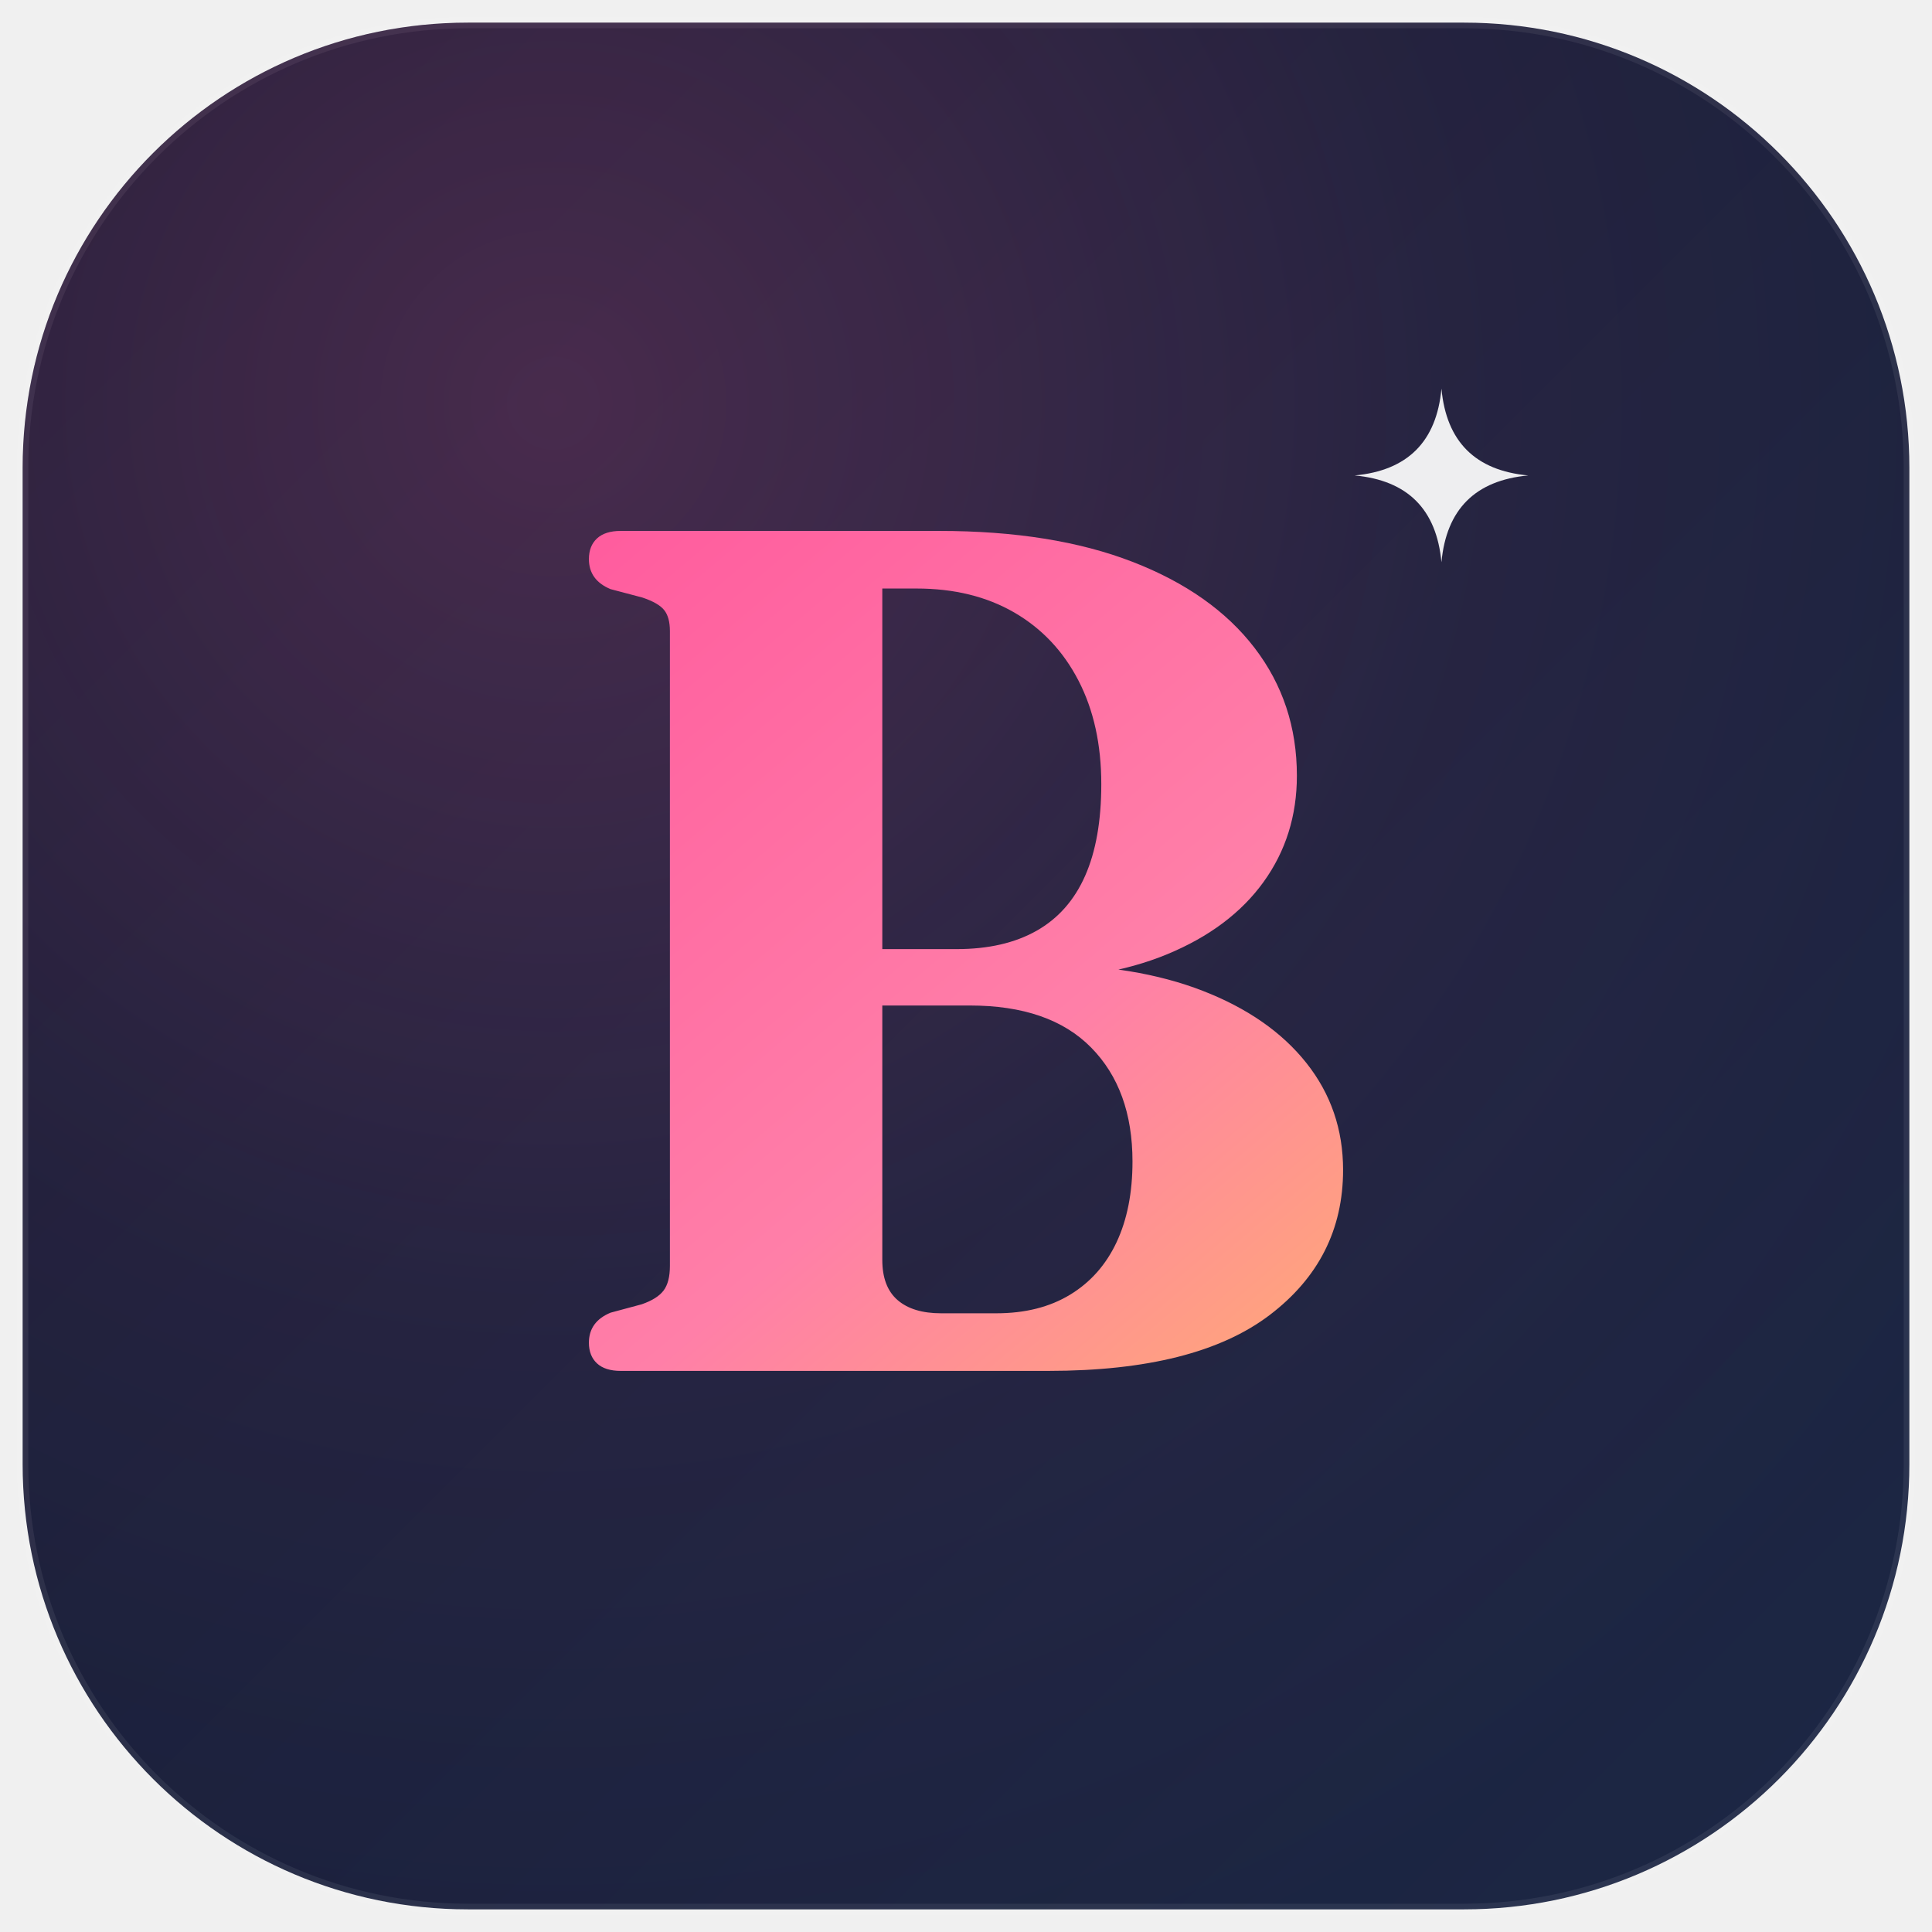
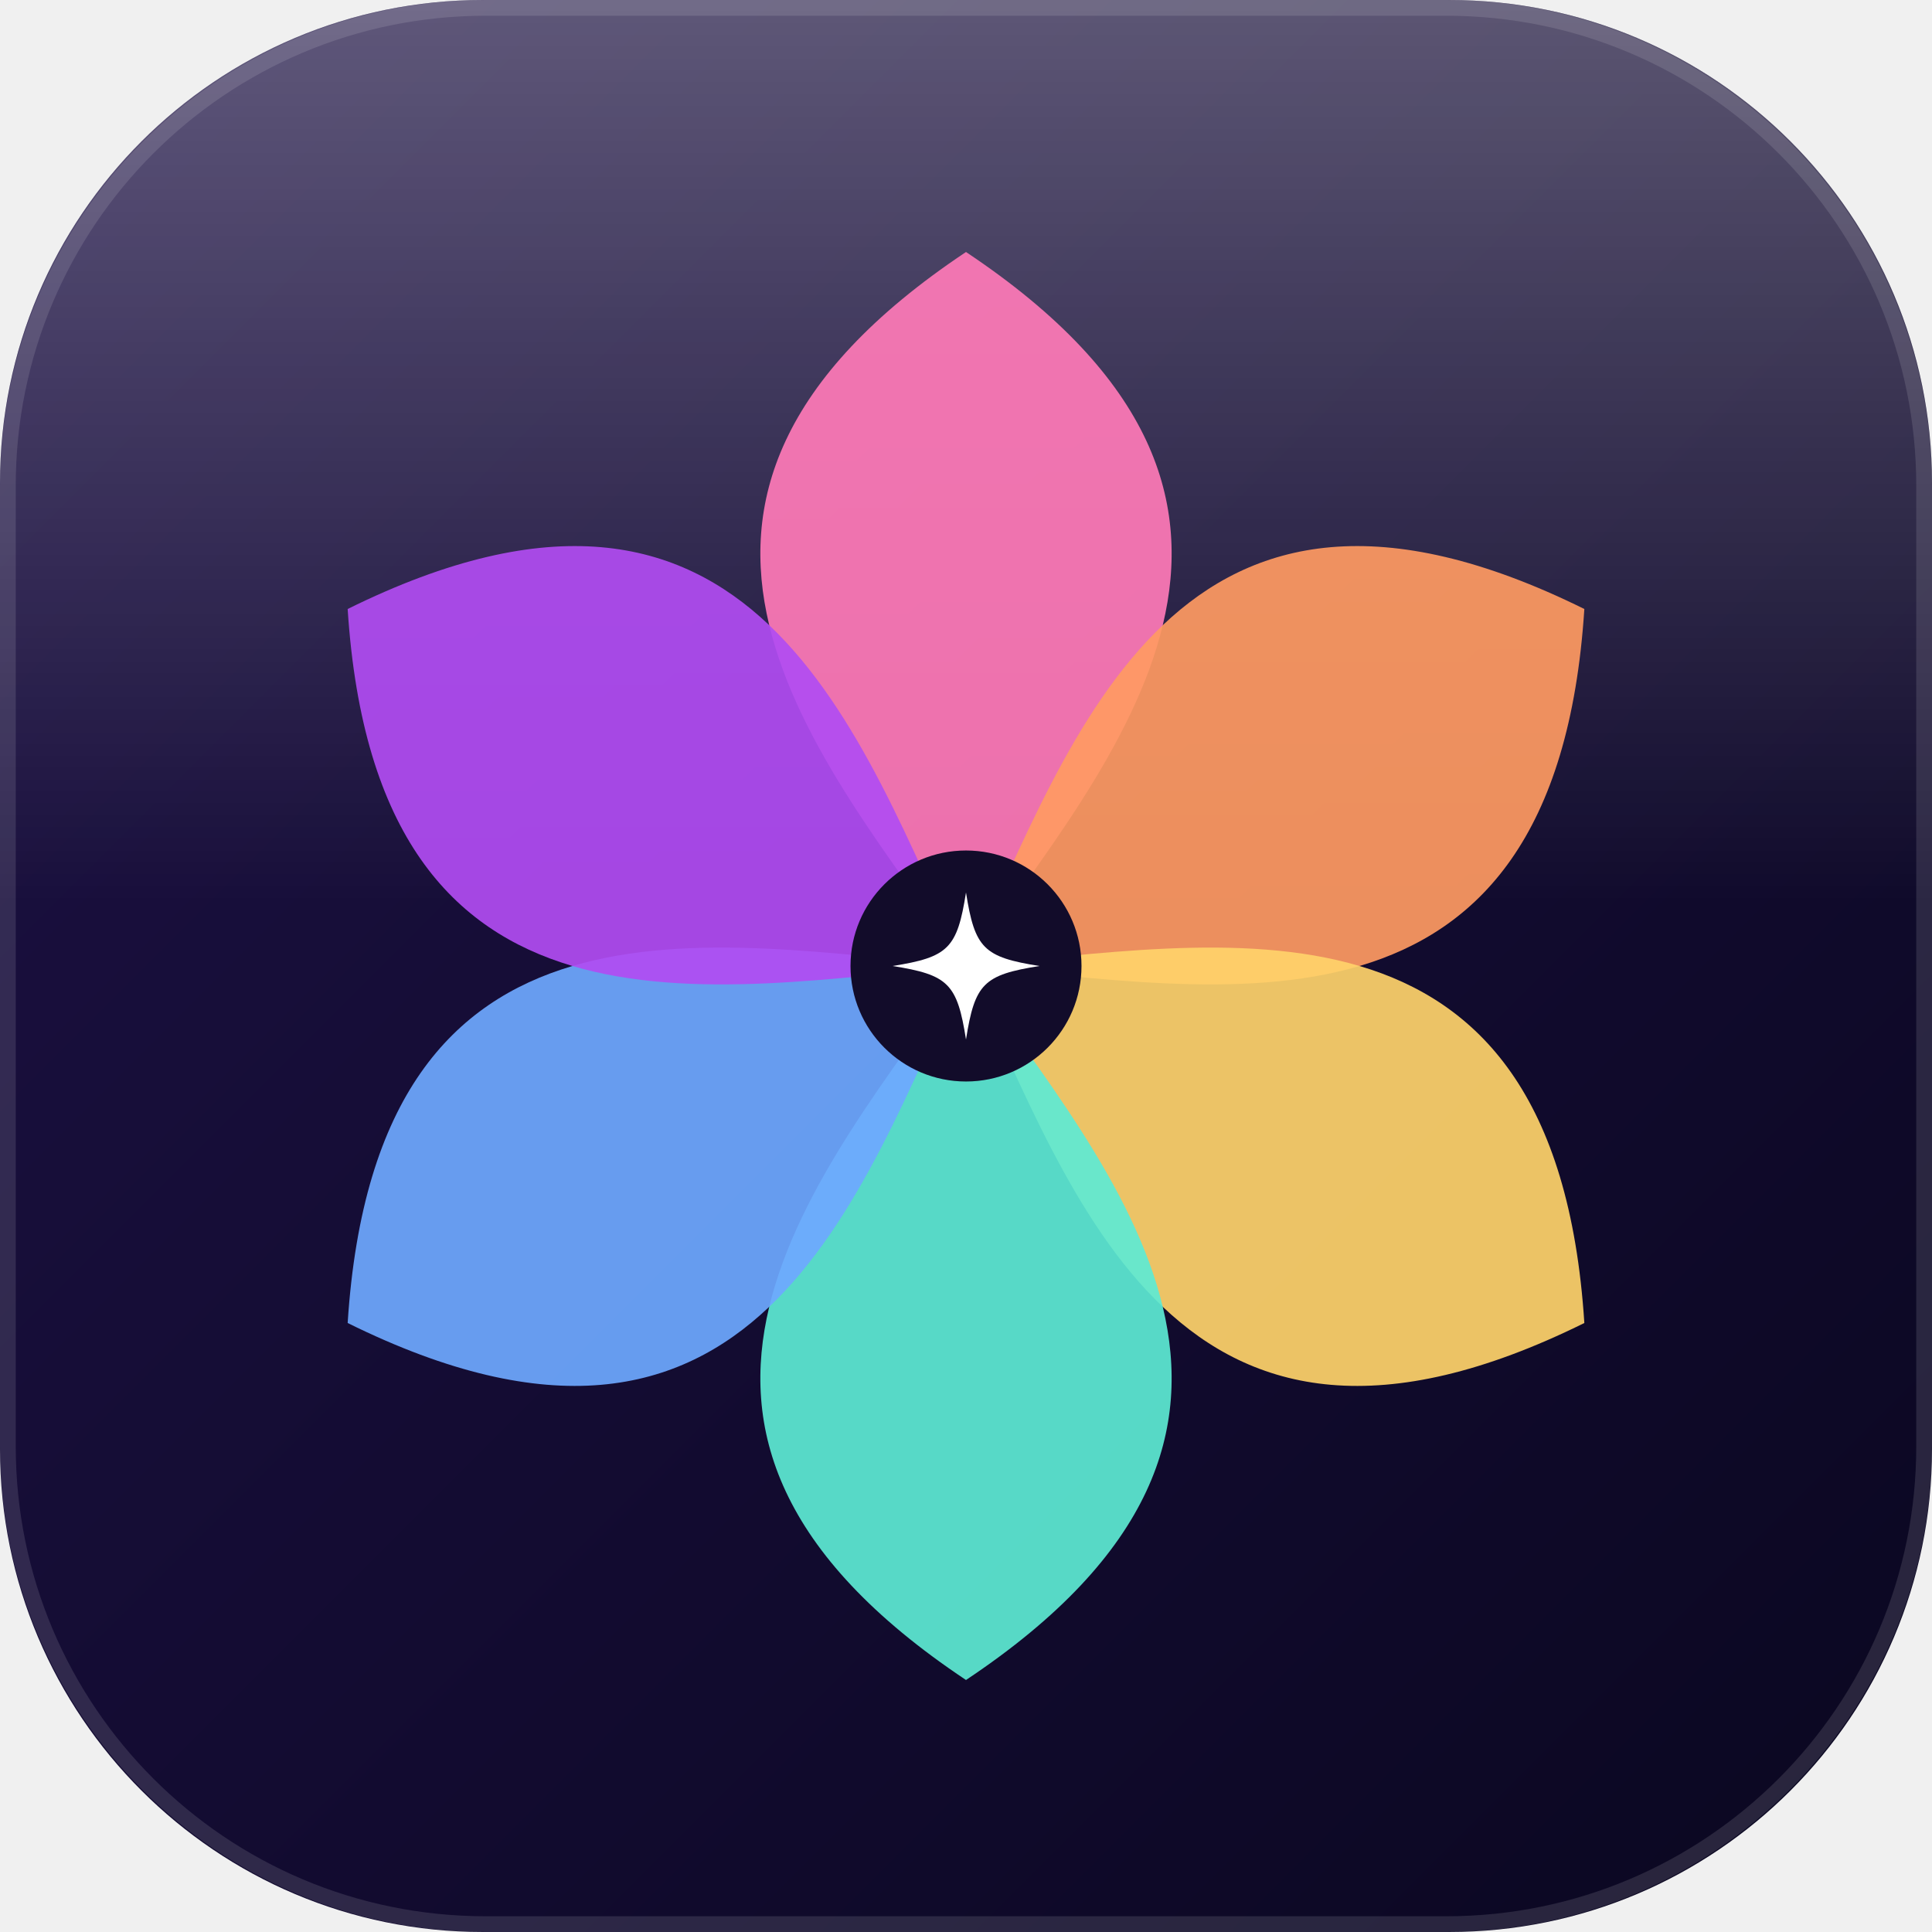
<svg xmlns="http://www.w3.org/2000/svg" width="512" height="512" viewBox="0 0 512 512" role="img" aria-label="OBS Beauty Filter">
  <defs>
    <linearGradient id="tile" x1="0" y1="0" x2="1" y2="1">
-       <stop offset="0" stop-color="#121A31" />
-       <stop offset="1" stop-color="#1D2745" />
+       <stop offset="0" stop-color="#1D1145" />
+       <stop offset="1" stop-color="#0A0720" />
    </linearGradient>
-     <radialGradient id="tileGlow" cx="0.28" cy="0.20" r="0.9">
-       <stop offset="0" stop-color="#FF5C9E" stop-opacity="0.22" />
-       <stop offset="0.55" stop-color="#FF5C9E" stop-opacity="0.06" />
-       <stop offset="1" stop-color="#FF5C9E" stop-opacity="0" />
-     </radialGradient>
-     <linearGradient id="bgrad" gradientUnits="userSpaceOnUse" x1="120" y1="1450" x2="1450" y2="-120">
-       <stop offset="0" stop-color="#FF5C9E" />
-       <stop offset="0.55" stop-color="#FF7FA8" />
-       <stop offset="1" stop-color="#FFB36B" />
+     <linearGradient id="gloss" x1="0" y1="0" x2="0" y2="1">
+       <stop offset="0" stop-color="#FFFFFF" stop-opacity="0.30" />
+       <stop offset="1" stop-color="#FFFFFF" stop-opacity="0" />
    </linearGradient>
-     <linearGradient id="wgrad" gradientUnits="userSpaceOnUse" x1="0" y1="0" x2="6174.0" y2="0">
-       <stop offset="0" stop-color="#FF5C9E" />
-       <stop offset="0.55" stop-color="#FF7FA8" />
-       <stop offset="1" stop-color="#FFB36B" />
-     </linearGradient>
-     <radialGradient id="bgGlowA" cx="8%" cy="0%" r="78%">
-       <stop offset="0" stop-color="#FF5C9E" stop-opacity="0.26" />
-       <stop offset="0.55" stop-color="#FF5C9E" stop-opacity="0.07" />
-       <stop offset="1" stop-color="#FF5C9E" stop-opacity="0" />
-     </radialGradient>
-     <radialGradient id="bgGlowB" cx="106%" cy="112%" r="62%">
-       <stop offset="0" stop-color="#FFB36B" stop-opacity="0.20" />
-       <stop offset="0.6" stop-color="#FFB36B" stop-opacity="0.05" />
-       <stop offset="1" stop-color="#FFB36B" stop-opacity="0" />
-     </radialGradient>
-     <linearGradient id="wgradL" gradientUnits="userSpaceOnUse" x1="0" y1="0" x2="6174.0" y2="0">
-       <stop offset="0" stop-color="#E23A74" />
-       <stop offset="0.55" stop-color="#F04A80" />
-       <stop offset="1" stop-color="#FF7A4D" />
-     </linearGradient>
-     <linearGradient id="accent" x1="0" y1="0" x2="1" y2="0">
-       <stop offset="0" stop-color="#FF5C9E" />
-       <stop offset="1" stop-color="#FFB36B" />
-     </linearGradient>
+     <clipPath id="tileClip">
+       <rect x="8" y="8" width="184" height="184" rx="46" />
+     </clipPath>
  </defs>
-   <g transform="translate(0 0) scale(1.0)">
-     <rect x="6" y="6" width="500" height="500" rx="118" fill="url(#tile)" />
-     <rect x="6" y="6" width="500" height="500" rx="118" fill="none" stroke="#FFFFFF" stroke-opacity="0.07" stroke-width="3" />
-     <rect x="6" y="6" width="500" height="500" rx="118" fill="url(#tileGlow)" />
-     <g transform="translate(256 252) scale(1.0)">
-       <g transform="translate(-109.790 111.300) scale(0.159 -0.159)" fill="url(#bgrad)">
-         <path transform="translate(0.00 0)" d="M1319 335Q1319 186 1196.5 93.0Q1074 0 828 0H115Q89 0 75.5 12.5Q62 25 62 47Q62 82 98 97L150 111Q176 120 186.5 134.0Q197 148 197 175V1233Q197 1256 187.5 1268.0Q178 1280 151 1289L98 1303Q62 1318 62 1353Q62 1375 75.5 1387.5Q89 1400 115 1400H646Q835 1400 968.0 1348.5Q1101 1297 1171.5 1205.0Q1242 1113 1242 992Q1242 892 1186.5 815.0Q1131 738 1026.0 694.5Q921 651 770 651L820 677Q973 677 1085.0 633.5Q1197 590 1258.0 513.0Q1319 436 1319 335ZM697 609H470V703H675Q754 703 808.0 733.5Q862 764 889.0 825.0Q916 886 916 978Q916 1077 878.0 1150.5Q840 1224 771.0 1264.0Q702 1304 608 1304H551V185Q551 140 576.5 118.0Q602 96 649 96H741Q813 96 864.0 127.0Q915 158 941.5 214.5Q968 271 968 349Q968 469 899.0 539.0Q830 609 697 609Z" />
-       </g>
-       <path d="M 126.00 -149.00 Q 127.95 -127.95 149.00 -126.00 Q 127.95 -124.05 126.00 -103.00 Q 124.05 -124.05 103.00 -126.00 Q 124.05 -127.95 126.00 -149.00 Z" fill="#FFFFFF" opacity="0.92" />
+   <g transform="translate(0 0) scale(2.782609) translate(-8.0 -8.0)">
+     <rect x="8" y="8" width="184" height="184" rx="46" fill="url(#tile)" />
+     <g clip-path="url(#tileClip)">
+       <rect x="8" y="8" width="184" height="86" fill="url(#gloss)" />
    </g>
+     <rect x="8.75" y="8.75" width="182.5" height="182.5" rx="45.5" fill="none" stroke="#FFFFFF" stroke-opacity="0.12" stroke-width="1.5" />
+     <path d="M100 100 C114 80 136 56 100 32 C64 56 86 80 100 100 Z" fill="#FF7AB8" fill-opacity="0.92" transform="rotate(0 100 100)" />
+     <path d="M100 100 C114 80 136 56 100 32 C64 56 86 80 100 100 Z" fill="#FF9A62" fill-opacity="0.92" transform="rotate(60 100 100)" />
+     <path d="M100 100 C114 80 136 56 100 32 C64 56 86 80 100 100 Z" fill="#FFD36B" fill-opacity="0.92" transform="rotate(120 100 100)" />
+     <path d="M100 100 C114 80 136 56 100 32 C64 56 86 80 100 100 Z" fill="#5EEAD4" fill-opacity="0.92" transform="rotate(180 100 100)" />
+     <path d="M100 100 C114 80 136 56 100 32 C64 56 86 80 100 100 Z" fill="#6EA8FF" fill-opacity="0.92" transform="rotate(240 100 100)" />
+     <path d="M100 100 C114 80 136 56 100 32 C64 56 86 80 100 100 Z" fill="#B14CF2" fill-opacity="0.92" transform="rotate(300 100 100)" />
+     <circle cx="100" cy="100" r="11" fill="#120C2A" />
+     <path d="M100 93 C100.84 98.32 101.68 99.16 107 100 C101.68 100.84 100.84 101.68 100 107 C99.16 101.68 98.32 100.84 93 100 C98.32 99.16 99.16 98.32 100 93 Z" fill="#FFFFFF" />
  </g>
</svg>
